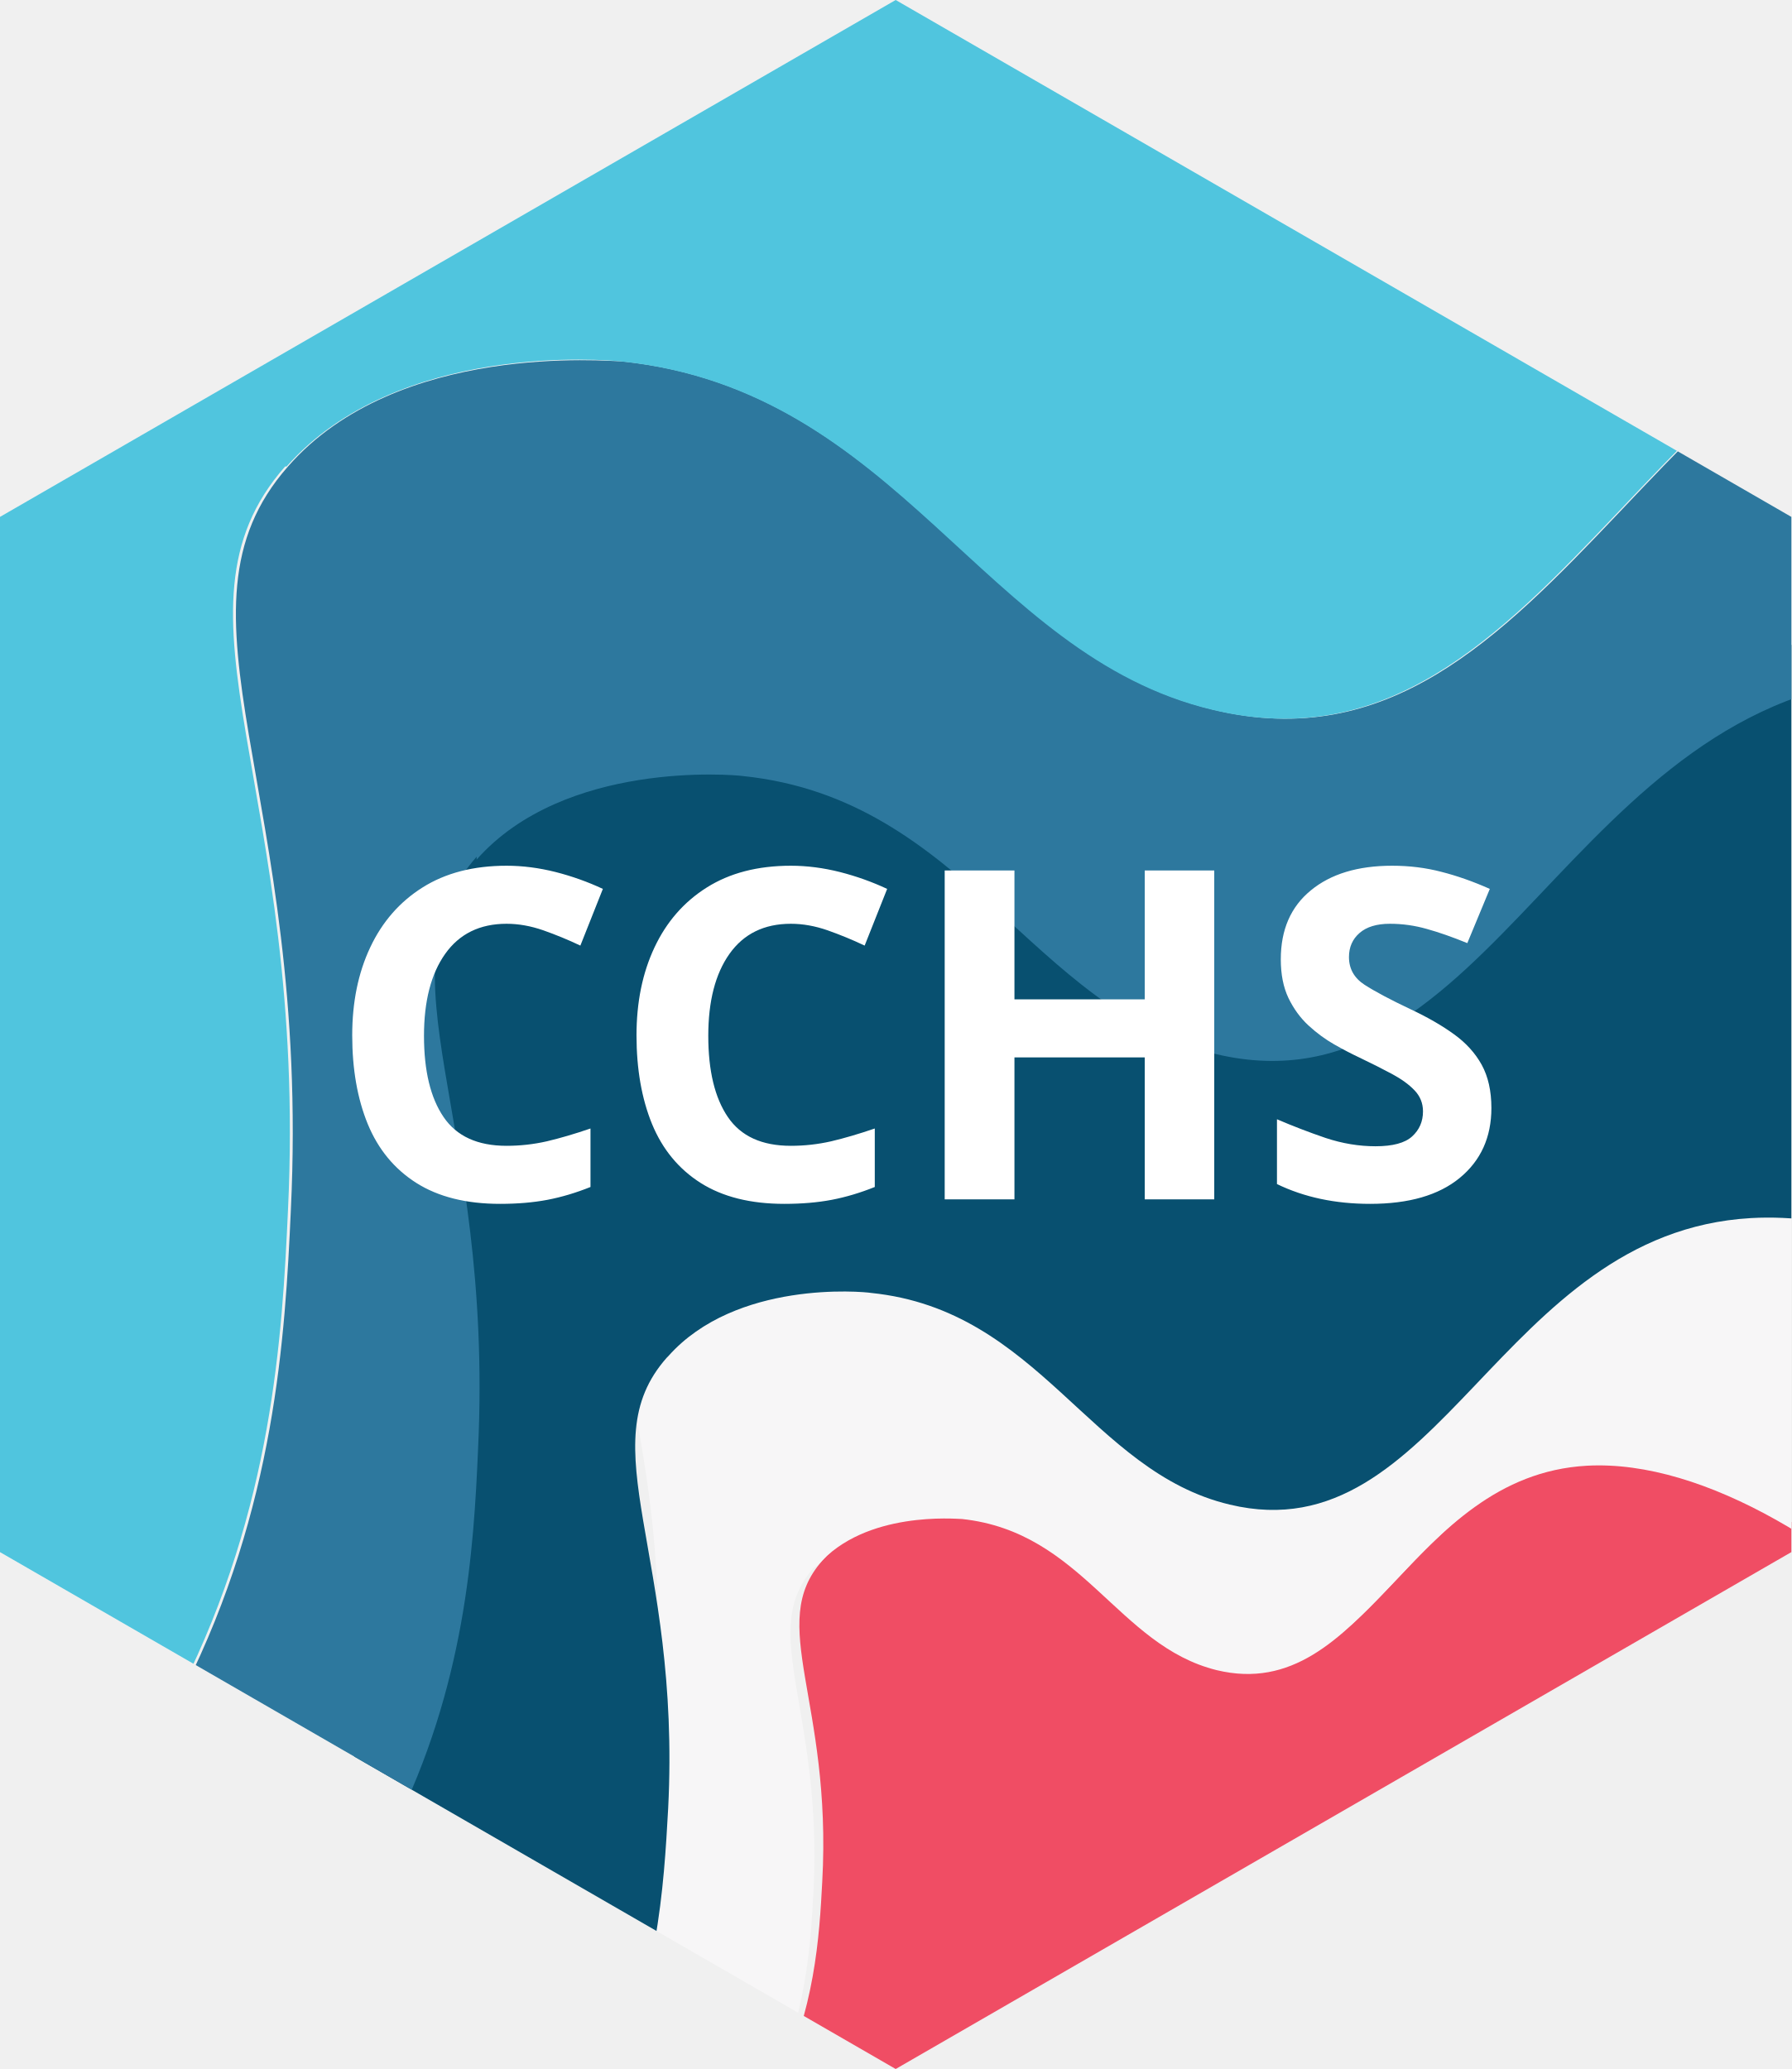
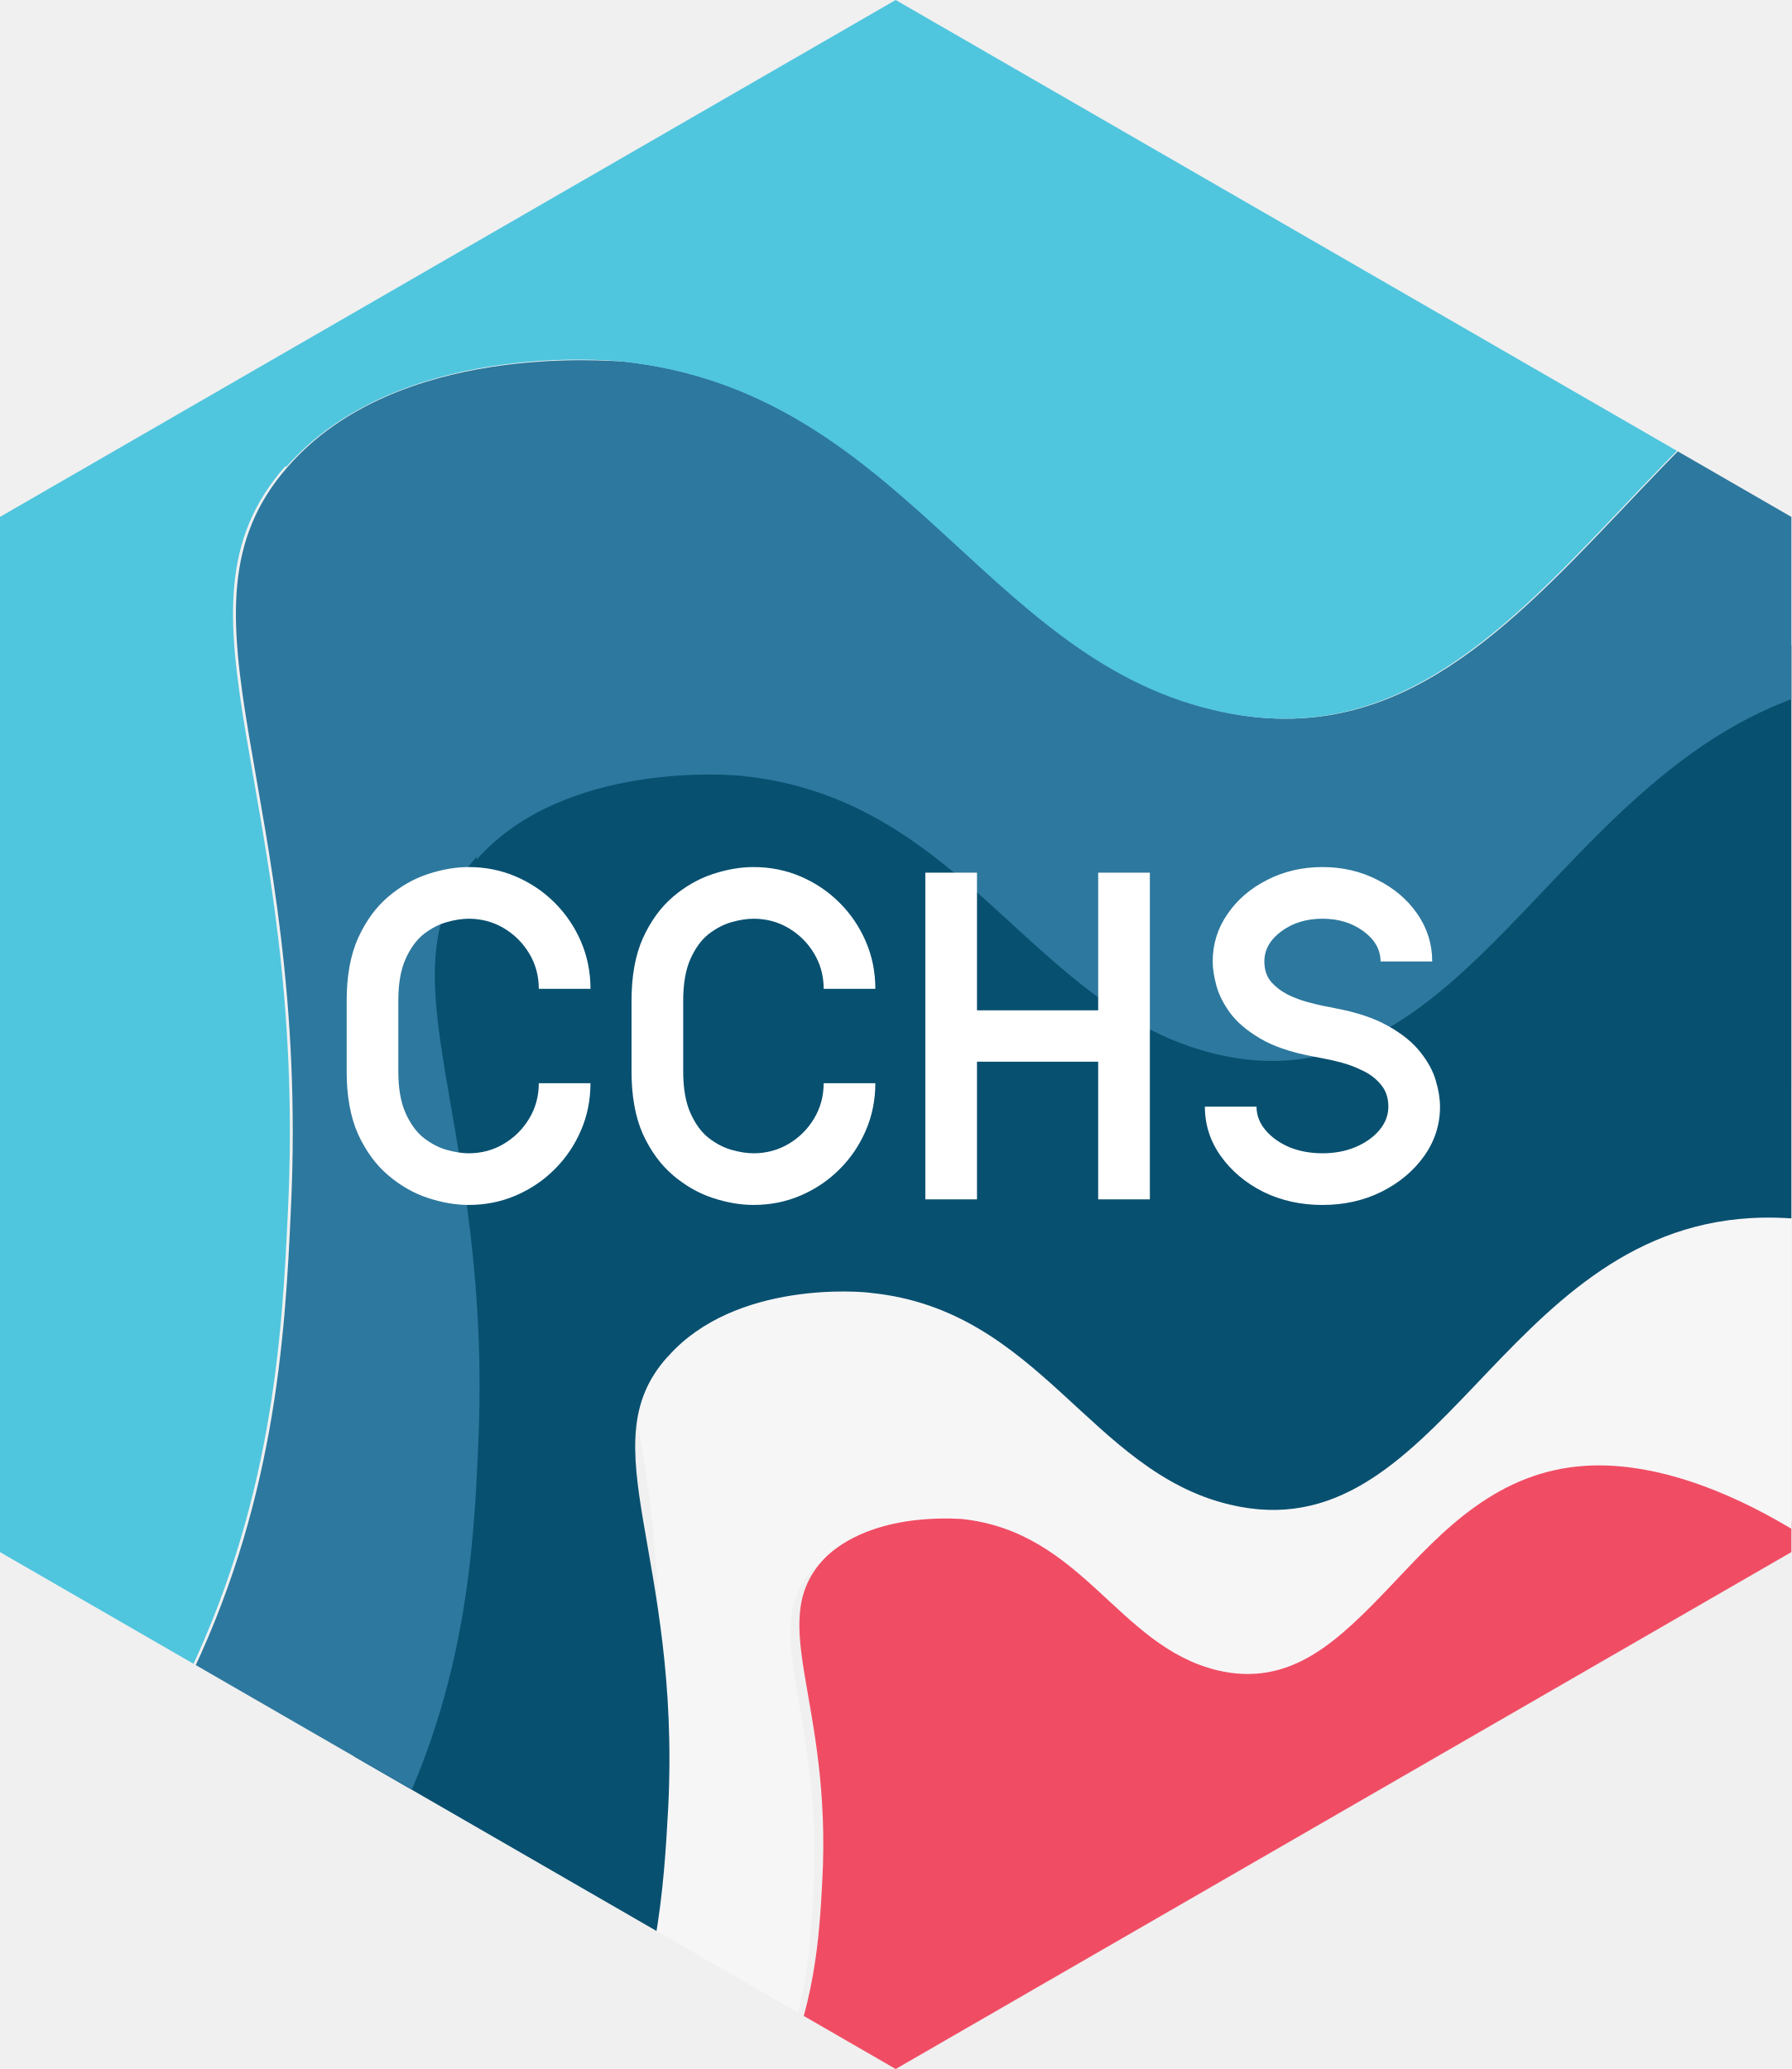
- <svg xmlns="http://www.w3.org/2000/svg" viewBox="0 0 124.4 143.7">
-   <defs>
-     <clipPath id="prefix__a">
-       <path fill="none" d="M124.4 107.8V35.9L62.2 0 0 35.9v71.9l62.2 35.9 62.2-35.9z" />
+ <svg xmlns="http://www.w3.org/2000/svg" id="Layer_15" version="1.1" viewBox="0 0 124.4 143.7">
+   <defs id="defs1">
+     <style id="style1">
+       .st0 {
+         fill: none;
+       }
+ 
+       .st1 {
+         fill: #f7f6f7;
+       }
+ 
+       .st2 {
+         fill: #fff;
+         font-family: BasicallyAMono-SemiBold, 'Basically A Mono';
+         font-size: 32px;
+         font-weight: 600;
+       }
+ 
+       .st2, .st3 {
+         isolation: isolate;
+       }
+ 
+       .st4 {
+         fill: #085070;
+       }
+ 
+       .st5 {
+         fill: #2d789e;
+       }
+ 
+       .st6 {
+         fill: #f04d64;
+       }
+ 
+       .st7 {
+         clip-path: url(#clippath);
+       }
+ 
+       .st8 {
+         fill: #50c5de;
+       }
+     </style>
+     <clipPath id="clippath">
+       <polygon class="st0" points="124.4 107.8 124.4 35.9 62.2 0 0 35.9 0 107.8 62.2 143.7 124.4 107.8" id="polygon1" />
    </clipPath>
  </defs>
-   <g clip-path="url(#prefix__a)">
-     <path d="M53.6 145.3c-3.5 6.9-9.1 10.7-11.4 12.1-8.4 5.1-12.9 2.4-17.4 7.2-4 4.3-6.1 12.4-2.3 17.3 5.7 7.5 20.1 2 26.2 9.6 4.3 5.3-1.7 9.7.4 21.7.3 2 3.7 20.4 19.4 29.4 6.8 3.9 18.4 7.6 24.4 3.2 2.9-2.1 2.7-5 4.9-25.9 1.3-12.7 1.8-15.5 4.6-17.7 4.4-3.4 8.6-.5 18.1-3.1 4.6-1.3 14.6-4 15.7-10.5 1.5-8.4-13.8-14.5-13.7-25.5 0-6 4.7-10.3 10.3-15.3 8.2-7.4 12.7-6.2 14.1-10.3 3.6-10.6-20-36.9-36.4-36-12.4.7-15.3 16.7-25.7 14.2-6.9-1.6-9.4-9.6-17.7-10.5-.4 0-6.7-.6-10 3.2-3.9 4.4.7 9.7 0 22.3-.2 3.8-.5 8.9-3.2 14.4z" fill="#f04d64" />
-     <path d="M41 136.7c-4.9 9.7-12.7 15.1-16 17.1C13.1 161 6.8 157.2.5 163.9c-5.7 6-8.6 17.4-3.3 24.4 7.9 10.6 28.3 2.9 36.9 13.5 6 7.4-2.3 13.7.5 30.5.5 2.9 5.2 28.7 27.3 41.4 9.5 5.5 25.9 10.7 34.3 4.5 4.1-3 3.9-7 6.8-36.3 1.8-17.8 2.4-21.8 6.4-24.9 6.3-4.8 12-.7 25.4-4.4 6.4-1.8 20.4-5.7 22-14.7 2.1-11.8-19.4-20.4-19.3-35.8 0-8.5 6.7-14.4 14.5-21.5 11.5-10.4 17.9-8.7 19.9-14.5 5.1-14.9-28.2-51.9-51.2-50.6-17.4 1-21.6 23.4-36.2 19.9-9.7-2.3-13.2-13.5-24.9-14.7-.6 0-9.4-.9-14.1 4.4-5.4 6.2 1 13.6.1 31.3-.3 5.4-.7 12.6-4.5 20.2zm15.8-28c3.3-3.8 9.6-3.2 10-3.2 8.4.9 10.8 8.8 17.7 10.5 10.4 2.5 13.3-13.5 25.7-14.2 16.4-.9 40.1 25.4 36.4 36-1.4 4.1-5.9 2.9-14.1 10.3-5.6 5-10.2 9.2-10.3 15.3-.1 11 15.2 17.1 13.7 25.5-1.1 6.4-11.1 9.2-15.7 10.5-9.5 2.6-13.6-.3-18.1 3.1-2.8 2.2-3.3 5-4.6 17.7-2.1 20.9-1.9 23.7-4.9 25.9-6 4.4-17.6.7-24.4-3.2-15.7-9.1-19.1-27.4-19.4-29.4-2-12 3.9-16.4-.4-21.7-6.1-7.5-20.6-2.1-26.2-9.6-3.7-5-1.7-13.1 2.3-17.3 4.5-4.8 9-2.1 17.4-7.2 2.4-1.4 7.9-5.2 11.4-12.1 2.7-5.4 3-10.5 3.2-14.4.6-12.6-3.9-17.9 0-22.3z" fill="#f7f6f7" />
-     <path d="M19.9 133.2c-6.3 15-9.6 22.5-12.7 25.5-11.3 10.7-22.9 3.4-32.2 13.3-7.4 7.9-11.2 22.8-4.3 32 10.4 13.9 37.2 3.8 48.4 17.7 7.9 9.8-3.1 18 .7 40.1.6 3.8 6.9 37.6 35.8 54.4 12.5 7.2 34.1 14 45.1 6 5.4-4 5.1-9.1 9-47.8 2.4-23.4 3.2-28.6 8.5-32.6 8.2-6.3 15.8-.9 33.3-5.7 8.4-2.3 26.9-7.4 28.9-19.3 2.7-15.6-25.5-26.8-25.3-47 .1-11.1 8.8-18.9 19-28.2 14.8-13.3 22.2-11.7 26.1-19 11.5-21.8-33.4-83.7-69.5-79.3-20.7 2.5-26.5 25.2-47.2 23.1-17.4-1.8-24.8-19.1-39.8-15.5-10.3 2.5-15.7 12.7-16 13.3-7.3 14.3 5.7 24.3 1.2 46.4-.5 2.6-3.4 9.3-9.1 22.8zm26.5-39c4.7-5.3 13.5-4.5 14.1-4.4 11.7 1.2 15.2 12.4 24.9 14.7 14.6 3.5 18.7-18.9 36.2-19.9 23.1-1.3 56.3 35.7 51.2 50.6-2 5.8-8.3 4.1-19.9 14.5-7.8 7.1-14.4 13-14.5 21.5-.1 15.4 21.4 24 19.3 35.8-1.6 9-15.6 12.9-22 14.7-13.4 3.7-19.1-.4-25.4 4.4-4 3.1-4.6 7-6.4 24.9-3 29.4-2.7 33.3-6.8 36.3-8.4 6.1-24.8.9-34.3-4.5-22-12.7-26.8-38.5-27.3-41.4-2.8-16.9 5.5-23.1-.5-30.5-8.6-10.6-28.9-2.9-36.9-13.5-5.3-7-2.4-18.4 3.3-24.4 6.3-6.7 12.6-2.9 24.5-10.1 3.3-2 11.1-7.3 16-17.1 3.8-7.6 4.2-14.8 4.5-20.2.9-17.7-5.5-25.2-.1-31.3z" fill="#085070" />
-     <path d="M12.6 117.3c-8.1 16.1-21 24.8-26.5 28.1-19.6 11.8-29.9 5.6-40.4 16.6-9.3 9.9-14.1 28.7-5.4 40.2 13.1 17.4 46.7 4.7 60.8 22.2 9.9 12.3-3.8 22.6.8 50.3.8 4.7 8.6 47.3 45 68.2 15.7 9.1 42.8 17.6 56.6 7.5 6.8-5 6.4-11.5 11.3-59.9 3-29.4 4.1-35.9 10.6-41 10.3-7.9 19.8-1.1 41.8-7.2 10.5-2.9 33.7-9.3 36.3-24.2 3.4-19.5-32-33.6-31.8-59 .1-14 11-23.8 23.9-35.4 19-17.1 29.5-14.3 32.8-23.9 8.4-24.6-46.4-85.6-84.5-83.4-28.7 1.7-35.5 38.7-59.6 32.9-16-3.8-21.8-22.2-41.1-24.2-.9 0-15.6-1.4-23.2 7.3-8.9 10.1 1.6 22.5.2 51.6-.4 8.9-1.1 20.7-7.4 33.3zm20.5-57.6c6.1-6.9 17.8-5.9 18.5-5.8 15.4 1.6 20 16.2 32.8 19.3 19.2 4.6 24.6-24.9 47.5-26.2 30.3-1.8 74 46.8 67.3 66.4-2.6 7.6-11 5.4-26.1 19-10.3 9.3-18.9 17.1-19 28.2-.2 20.2 28.1 31.5 25.3 47-2.1 11.9-20.5 17-28.9 19.3-17.5 4.9-25.1-.6-33.3 5.7-5.2 4-6.1 9.2-8.5 32.6-3.9 38.6-3.6 43.8-9 47.8-11 8-32.6 1.2-45.1-6-28.9-16.7-35.2-50.6-35.8-54.4-3.7-22.1 7.2-30.3-.7-40.1-11.2-13.9-38-3.8-48.4-17.7-6.9-9.2-3.1-24.1 4.3-32 8.3-8.8 16.6-3.8 32.2-13.3 4.3-2.6 14.6-9.6 21.1-22.4 5-10 5.6-19.4 5.9-26.5 1.1-23.2-7.2-33-.1-41.1z" fill="#2d789e" />
-     <path d="M-13.5 42C-19.4 58.2-24 55.6-30.1 70.2c-13.8 33.2 7.3 53.6-5.9 70.5-12.2 15.6-33.4 3.4-49.4 20.4-11.1 11.7-13.9 33.8-6.7 49.2 8.9 19 29.7 19.6 46.3 47.3 1.8 2.9 2.9 5.2 6.3 10.6 10.6 16.9 20.3 27.8 22.9 30.9 26.3 30.6 22.3 64.6 55.1 83.5 19.2 11.1 52.3 21.5 69.2 9.2 8.3-6.1 7.8-14.1 13.8-73.4 3.6-36 4.9-44 13-50.2 12.6-9.7 24.3-1.4 51.2-8.8 16-4.4 37-13.2 44.5-29.7 5.8-12.8-1.4-17.7-1.5-48.2 0-9.9.1-31.1 7.8-53.4 9.8-28.1 21.1-27.2 24-43.4 7-38.3-47.8-92.4-103.4-102.1-12.1-2.1-22.7-1.8-41.5-1.3-20.4.6-41.2 4.3-81.9 11.9C15.8-3.3 10.4-1.9 7.2.5c-.3.2-.9.8-1.9 1.8C-5.6 13.6-9.5 31.2-13.5 42zm33.4-9.6c7.7-8.7 22.3-7.4 23.2-7.3 19.4 2 25.1 20.4 41.1 24.2 24.1 5.8 30.9-31.2 59.6-32.9 38-2.2 92.9 58.8 84.5 83.4-3.3 9.6-13.7 6.7-32.8 23.9-12.9 11.6-23.8 21.4-23.9 35.4-.2 25.4 35.2 39.5 31.8 59-2.6 14.9-25.8 21.3-36.3 24.2-22 6.1-31.5-.7-41.8 7.2-6.6 5-7.6 11.6-10.6 41-4.9 48.5-4.5 55-11.3 59.9-13.8 10.1-40.9 1.6-56.6-7.5-36.2-20.8-44-63.3-44.8-68.1-4.7-27.8 9.1-38.1-.8-50.4-14.1-17.5-47.7-4.8-60.8-22.2-8.7-11.5-3.9-30.3 5.4-40.2 10.4-11 20.8-4.8 40.4-16.6 5.4-3.3 18.4-12.1 26.4-28.1 6.3-12.6 7-24.4 7.4-33.3 1.4-29.2-9.1-41.5-.2-51.6z" fill="#50c5de" />
+   <g class="st7" clip-path="url(#clippath)" id="g6">
+     <g id="g5">
+       <path class="st6" d="M53.6,145.3c-3.5,6.9-9.1,10.7-11.4,12.1-8.4,5.1-12.9,2.4-17.4,7.2-4,4.3-6.1,12.4-2.3,17.3,5.7,7.5,20.1,2,26.2,9.6,4.3,5.3-1.7,9.7.4,21.7.3,2,3.7,20.4,19.4,29.4,6.8,3.9,18.4,7.6,24.4,3.2,2.9-2.1,2.7-5,4.9-25.9,1.3-12.7,1.8-15.5,4.6-17.7,4.4-3.4,8.6-.5,18.1-3.1,4.6-1.3,14.6-4,15.7-10.5,1.5-8.4-13.8-14.5-13.7-25.5,0-6,4.7-10.3,10.3-15.3,8.2-7.4,12.7-6.2,14.1-10.3,3.6-10.6-20-36.9-36.4-36-12.4.7-15.3,16.7-25.7,14.2-6.9-1.6-9.4-9.6-17.7-10.5-.4,0-6.7-.6-10,3.2-3.9,4.4.7,9.7,0,22.3-.2,3.8-.5,8.9-3.2,14.4h0Z" id="path1" />
+       <path class="st1" d="M41,136.7c-4.9,9.7-12.7,15.1-16,17.1-11.9,7.2-18.2,3.4-24.5,10.1-5.7,6-8.6,17.4-3.3,24.4,7.9,10.6,28.3,2.9,36.9,13.5,6,7.4-2.3,13.7.5,30.5.5,2.9,5.2,28.7,27.3,41.4,9.5,5.5,25.9,10.7,34.3,4.5,4.1-3,3.9-7,6.8-36.3,1.8-17.8,2.4-21.8,6.4-24.9,6.3-4.8,12-.7,25.4-4.4,6.4-1.8,20.4-5.7,22-14.7,2.1-11.8-19.4-20.4-19.3-35.8,0-8.5,6.7-14.4,14.5-21.5,11.5-10.4,17.9-8.7,19.9-14.5,5.1-14.9-28.2-51.9-51.2-50.6-17.4,1-21.6,23.4-36.2,19.9-9.7-2.3-13.2-13.5-24.9-14.7-.6,0-9.4-.9-14.1,4.4-5.4,6.2,1,13.6.1,31.3-.3,5.4-.7,12.6-4.5,20.2h0ZM56.8,108.7c3.3-3.8,9.6-3.2,10-3.2,8.4.9,10.8,8.8,17.7,10.5,10.4,2.5,13.3-13.5,25.7-14.2,16.4-.9,40.1,25.4,36.4,36-1.4,4.1-5.9,2.9-14.1,10.3-5.6,5-10.2,9.2-10.3,15.3-.1,11,15.2,17.1,13.7,25.5-1.1,6.4-11.1,9.2-15.7,10.5-9.5,2.6-13.6-.3-18.1,3.1-2.8,2.2-3.3,5-4.6,17.7-2.1,20.9-1.9,23.7-4.9,25.9-6,4.4-17.6.7-24.4-3.2-15.7-9.1-19.1-27.4-19.4-29.4-2-12,3.9-16.4-.4-21.7-6.1-7.5-20.6-2.1-26.2-9.6-3.7-5-1.7-13.1,2.3-17.3,4.5-4.8,9-2.1,17.4-7.2,2.4-1.4,7.9-5.2,11.4-12.1,2.7-5.4,3-10.5,3.2-14.4.6-12.6-3.9-17.9,0-22.3h0Z" id="path2" />
+       <path class="st4" d="M19.9,133.2c-6.3,15-9.6,22.5-12.7,25.5-11.3,10.7-22.9,3.4-32.2,13.3-7.4,7.9-11.2,22.8-4.3,32,10.4,13.9,37.2,3.8,48.4,17.7,7.9,9.8-3.1,18,.7,40.1.6,3.8,6.9,37.6,35.8,54.4,12.5,7.2,34.1,14,45.1,6,5.4-4,5.1-9.1,9-47.8,2.4-23.4,3.2-28.6,8.5-32.6,8.2-6.3,15.8-.9,33.3-5.7,8.4-2.3,26.9-7.4,28.9-19.3,2.7-15.6-25.5-26.8-25.3-47,.1-11.1,8.8-18.9,19-28.2,14.8-13.3,22.2-11.7,26.1-19,11.5-21.8-33.4-83.7-69.5-79.3-20.7,2.5-26.5,25.2-47.2,23.1-17.4-1.8-24.8-19.1-39.8-15.5-10.3,2.5-15.7,12.7-16,13.3-7.3,14.3,5.7,24.3,1.2,46.4-.5,2.6-3.4,9.3-9.1,22.8h0ZM46.4,94.2c4.7-5.3,13.5-4.5,14.1-4.4,11.7,1.2,15.2,12.4,24.9,14.7,14.6,3.5,18.7-18.9,36.2-19.9,23.1-1.3,56.3,35.7,51.2,50.6-2,5.8-8.3,4.1-19.9,14.5-7.8,7.1-14.4,13-14.5,21.5-.1,15.4,21.4,24,19.3,35.8-1.6,9-15.6,12.9-22,14.7-13.4,3.7-19.1-.4-25.4,4.4-4,3.1-4.6,7-6.4,24.9-3,29.4-2.7,33.3-6.8,36.3-8.4,6.1-24.8.9-34.3-4.5-22-12.7-26.8-38.5-27.3-41.4-2.8-16.9,5.5-23.1-.5-30.5-8.6-10.6-28.9-2.9-36.9-13.5-5.3-7-2.4-18.4,3.3-24.4,6.3-6.7,12.6-2.9,24.5-10.1,3.3-2,11.1-7.3,16-17.1,3.8-7.6,4.2-14.8,4.5-20.2.9-17.7-5.5-25.2-.1-31.3h0Z" id="path3" />
+       <path class="st5" d="M12.6,117.3c-8.1,16.1-21,24.8-26.5,28.1-19.6,11.8-29.9,5.6-40.4,16.6-9.3,9.9-14.1,28.7-5.4,40.2,13.1,17.4,46.7,4.7,60.8,22.2,9.9,12.3-3.8,22.6.8,50.3.8,4.7,8.6,47.3,45,68.2,15.7,9.1,42.8,17.6,56.6,7.5,6.8-5,6.4-11.5,11.3-59.9,3-29.4,4.1-35.9,10.6-41,10.3-7.9,19.8-1.1,41.8-7.2,10.5-2.9,33.7-9.3,36.3-24.2,3.4-19.5-32-33.6-31.8-59,.1-14,11-23.8,23.9-35.4,19-17.1,29.5-14.3,32.8-23.9,8.4-24.6-46.4-85.6-84.5-83.4-28.7,1.7-35.5,38.7-59.6,32.9-16-3.8-21.8-22.2-41.1-24.2-.9,0-15.6-1.4-23.2,7.3-8.9,10.1,1.6,22.5.2,51.6-.4,8.9-1.1,20.7-7.4,33.3h0ZM33.1,59.7c6.1-6.9,17.8-5.9,18.5-5.8,15.4,1.6,20,16.2,32.8,19.3,19.2,4.6,24.6-24.9,47.5-26.2,30.3-1.8,74,46.8,67.3,66.4-2.6,7.6-11,5.4-26.1,19-10.3,9.3-18.9,17.1-19,28.2-.2,20.2,28.1,31.5,25.3,47-2.1,11.9-20.5,17-28.9,19.3-17.5,4.9-25.1-.6-33.3,5.7-5.2,4-6.1,9.2-8.5,32.6-3.9,38.6-3.6,43.8-9,47.8-11,8-32.6,1.2-45.1-6-28.9-16.7-35.2-50.6-35.8-54.4-3.7-22.1,7.2-30.3-.7-40.1-11.2-13.9-38-3.8-48.4-17.7-6.9-9.2-3.1-24.1,4.3-32,8.3-8.8,16.6-3.8,32.2-13.3,4.3-2.6,14.6-9.6,21.1-22.4,5-10,5.6-19.4,5.9-26.5,1.1-23.2-7.2-33-.1-41.1h0Z" id="path4" />
+       <path class="st8" d="M-13.5,42c-5.9,16.2-10.5,13.6-16.6,28.2-13.8,33.2,7.3,53.6-5.9,70.5-12.2,15.6-33.4,3.4-49.4,20.4-11.1,11.7-13.9,33.8-6.7,49.2,8.9,19,29.7,19.6,46.3,47.3,1.8,2.9,2.9,5.2,6.3,10.6,10.6,16.9,20.3,27.8,22.9,30.9,26.3,30.6,22.3,64.6,55.1,83.5,19.2,11.1,52.3,21.5,69.2,9.2,8.3-6.1,7.8-14.1,13.8-73.4,3.6-36,4.9-44,13-50.2,12.6-9.7,24.3-1.4,51.2-8.8,16-4.4,37-13.2,44.5-29.7,5.8-12.8-1.4-17.7-1.5-48.2,0-9.9.1-31.1,7.8-53.4,9.8-28.1,21.1-27.2,24-43.4,7-38.3-47.8-92.4-103.4-102.1-12.1-2.1-22.7-1.8-41.5-1.3-20.4.6-41.2,4.3-81.9,11.9C15.8-3.3,10.4-1.9,7.2.5c-.3.2-.9.8-1.9,1.8C-5.6,13.6-9.5,31.2-13.5,42h0ZM19.9,32.4c7.7-8.7,22.3-7.4,23.2-7.3,19.4,2,25.1,20.4,41.1,24.2,24.1,5.8,30.9-31.2,59.6-32.9,38-2.2,92.9,58.8,84.5,83.4-3.3,9.6-13.7,6.7-32.8,23.9-12.9,11.6-23.8,21.4-23.9,35.4-.2,25.4,35.2,39.5,31.8,59-2.6,14.9-25.8,21.3-36.3,24.2-22,6.1-31.5-.7-41.8,7.2-6.6,5-7.6,11.6-10.6,41-4.9,48.5-4.5,55-11.3,59.9-13.8,10.1-40.9,1.6-56.6-7.5C10.6,322.1,2.8,279.6,2,274.8c-4.7-27.8,9.1-38.1-.8-50.4-14.1-17.5-47.7-4.8-60.8-22.2-8.7-11.5-3.9-30.3,5.4-40.2,10.4-11,20.8-4.8,40.4-16.6,5.4-3.3,18.4-12.1,26.4-28.1,6.3-12.6,7-24.4,7.4-33.3,1.4-29.2-9.1-41.5-.2-51.6h0Z" id="path5" />
+     </g>
  </g>
-   <text transform="translate(22.6 83.3)" style="isolation:isolate" fill="#fff" font-family="BasicallyAMono-SemiBold,'Basically A Mono'" font-size="32" font-weight="600">
-     <tspan x="0" y="0">CCHS</tspan>
-   </text>
+   <g class="st3" id="g7">
+     <path d="m 1.474,-8.902 v -4.887 q 0,-2.599 0.795,-4.364 0.815,-1.784 2.095,-2.87 1.28,-1.086 2.754,-1.571 1.474,-0.485 2.832,-0.485 1.745,0 3.278,0.659 1.532,0.659 2.696,1.823 1.164,1.164 1.823,2.696 0.659,1.532 0.659,3.278 H 14.817 q 0,-1.338 -0.659,-2.444 -0.659,-1.105 -1.765,-1.765 -1.105,-0.659 -2.444,-0.659 -0.679,0 -1.513,0.233 -0.834,0.233 -1.61,0.834 -0.756,0.601 -1.261,1.726 -0.504,1.125 -0.504,2.909 v 4.887 q 0,1.784 0.504,2.909 0.504,1.125 1.261,1.726 0.776,0.601 1.61,0.834 Q 9.27,-3.2 9.949,-3.2 q 1.338,0 2.444,-0.659 1.105,-0.659 1.765,-1.765 0.659,-1.105 0.659,-2.444 h 3.588 q 0,1.745 -0.659,3.278 -0.659,1.532 -1.823,2.696 -1.164,1.164 -2.696,1.823 -1.532,0.659 -3.278,0.659 -1.358,0 -2.832,-0.485 -1.474,-0.485 -2.754,-1.571 -1.28,-1.086 -2.095,-2.851 -0.795,-1.784 -0.795,-4.383 z m 19.782,0 v -4.887 q 0,-2.599 0.795,-4.364 0.815,-1.784 2.095,-2.87 1.28,-1.086 2.754,-1.571 1.474,-0.485 2.832,-0.485 1.745,0 3.278,0.659 1.532,0.659 2.696,1.823 1.164,1.164 1.823,2.696 0.659,1.532 0.659,3.278 h -3.588 q 0,-1.338 -0.659,-2.444 -0.659,-1.105 -1.765,-1.765 -1.105,-0.659 -2.444,-0.659 -0.679,0 -1.513,0.233 -0.834,0.233 -1.61,0.834 -0.756,0.601 -1.261,1.726 -0.504,1.125 -0.504,2.909 v 4.887 q 0,1.784 0.504,2.909 0.504,1.125 1.261,1.726 0.776,0.601 1.61,0.834 Q 29.052,-3.2 29.731,-3.2 q 1.338,0 2.444,-0.659 1.105,-0.659 1.765,-1.765 0.659,-1.105 0.659,-2.444 h 3.588 q 0,1.745 -0.659,3.278 -0.659,1.532 -1.823,2.696 -1.164,1.164 -2.696,1.823 -1.532,0.659 -3.278,0.659 -1.358,0 -2.832,-0.485 -1.474,-0.485 -2.754,-1.571 -1.28,-1.086 -2.095,-2.851 -0.795,-1.784 -0.795,-4.383 z M 41.658,0 v -22.691 h 3.588 v 9.561 h 8.417 v -9.561 h 3.588 V 0 h -3.588 v -9.561 h -8.417 V 0 Z m 19.413,-6.439 h 3.588 q 0,0.892 0.621,1.629 0.621,0.737 1.648,1.183 Q 67.976,-3.2 69.236,-3.2 q 1.261,0 2.288,-0.427 1.047,-0.446 1.668,-1.183 0.621,-0.737 0.621,-1.629 0,-0.912 -0.504,-1.513 -0.504,-0.621 -1.241,-0.97 -0.737,-0.368 -1.455,-0.562 -0.718,-0.194 -1.164,-0.272 L 68.558,-9.93 q -2.269,-0.427 -3.646,-1.241 -1.377,-0.815 -2.095,-1.784 -0.698,-0.97 -0.95,-1.901 -0.252,-0.95 -0.252,-1.668 0,-1.804 1.028,-3.297 1.028,-1.493 2.754,-2.366 1.745,-0.892 3.84,-0.892 2.095,0 3.821,0.892 1.745,0.873 2.773,2.366 1.028,1.493 1.028,3.297 h -3.588 q 0,-1.222 -1.183,-2.095 -1.183,-0.873 -2.851,-0.873 -1.668,0 -2.851,0.873 -1.183,0.873 -1.183,2.095 0,0.853 0.465,1.416 0.485,0.543 1.164,0.892 0.698,0.33 1.338,0.504 0.659,0.175 1.008,0.252 l 0.892,0.175 q 2.288,0.427 3.724,1.241 1.455,0.815 2.23,1.804 0.795,0.989 1.086,1.998 0.291,0.989 0.291,1.804 0,1.881 -1.105,3.433 -1.105,1.552 -2.967,2.482 -1.842,0.912 -4.092,0.912 -2.25,0 -4.112,-0.912 -1.842,-0.931 -2.948,-2.482 -1.105,-1.552 -1.105,-3.433 z" id="text6" class="st2" style="font-weight:600;font-size:32px;font-family:BasicallyAMono-SemiBold, 'Basically A Mono';fill:#ffffff" transform="translate(22.6 83.3)" aria-label="CCHS" />
+   </g>
</svg>
